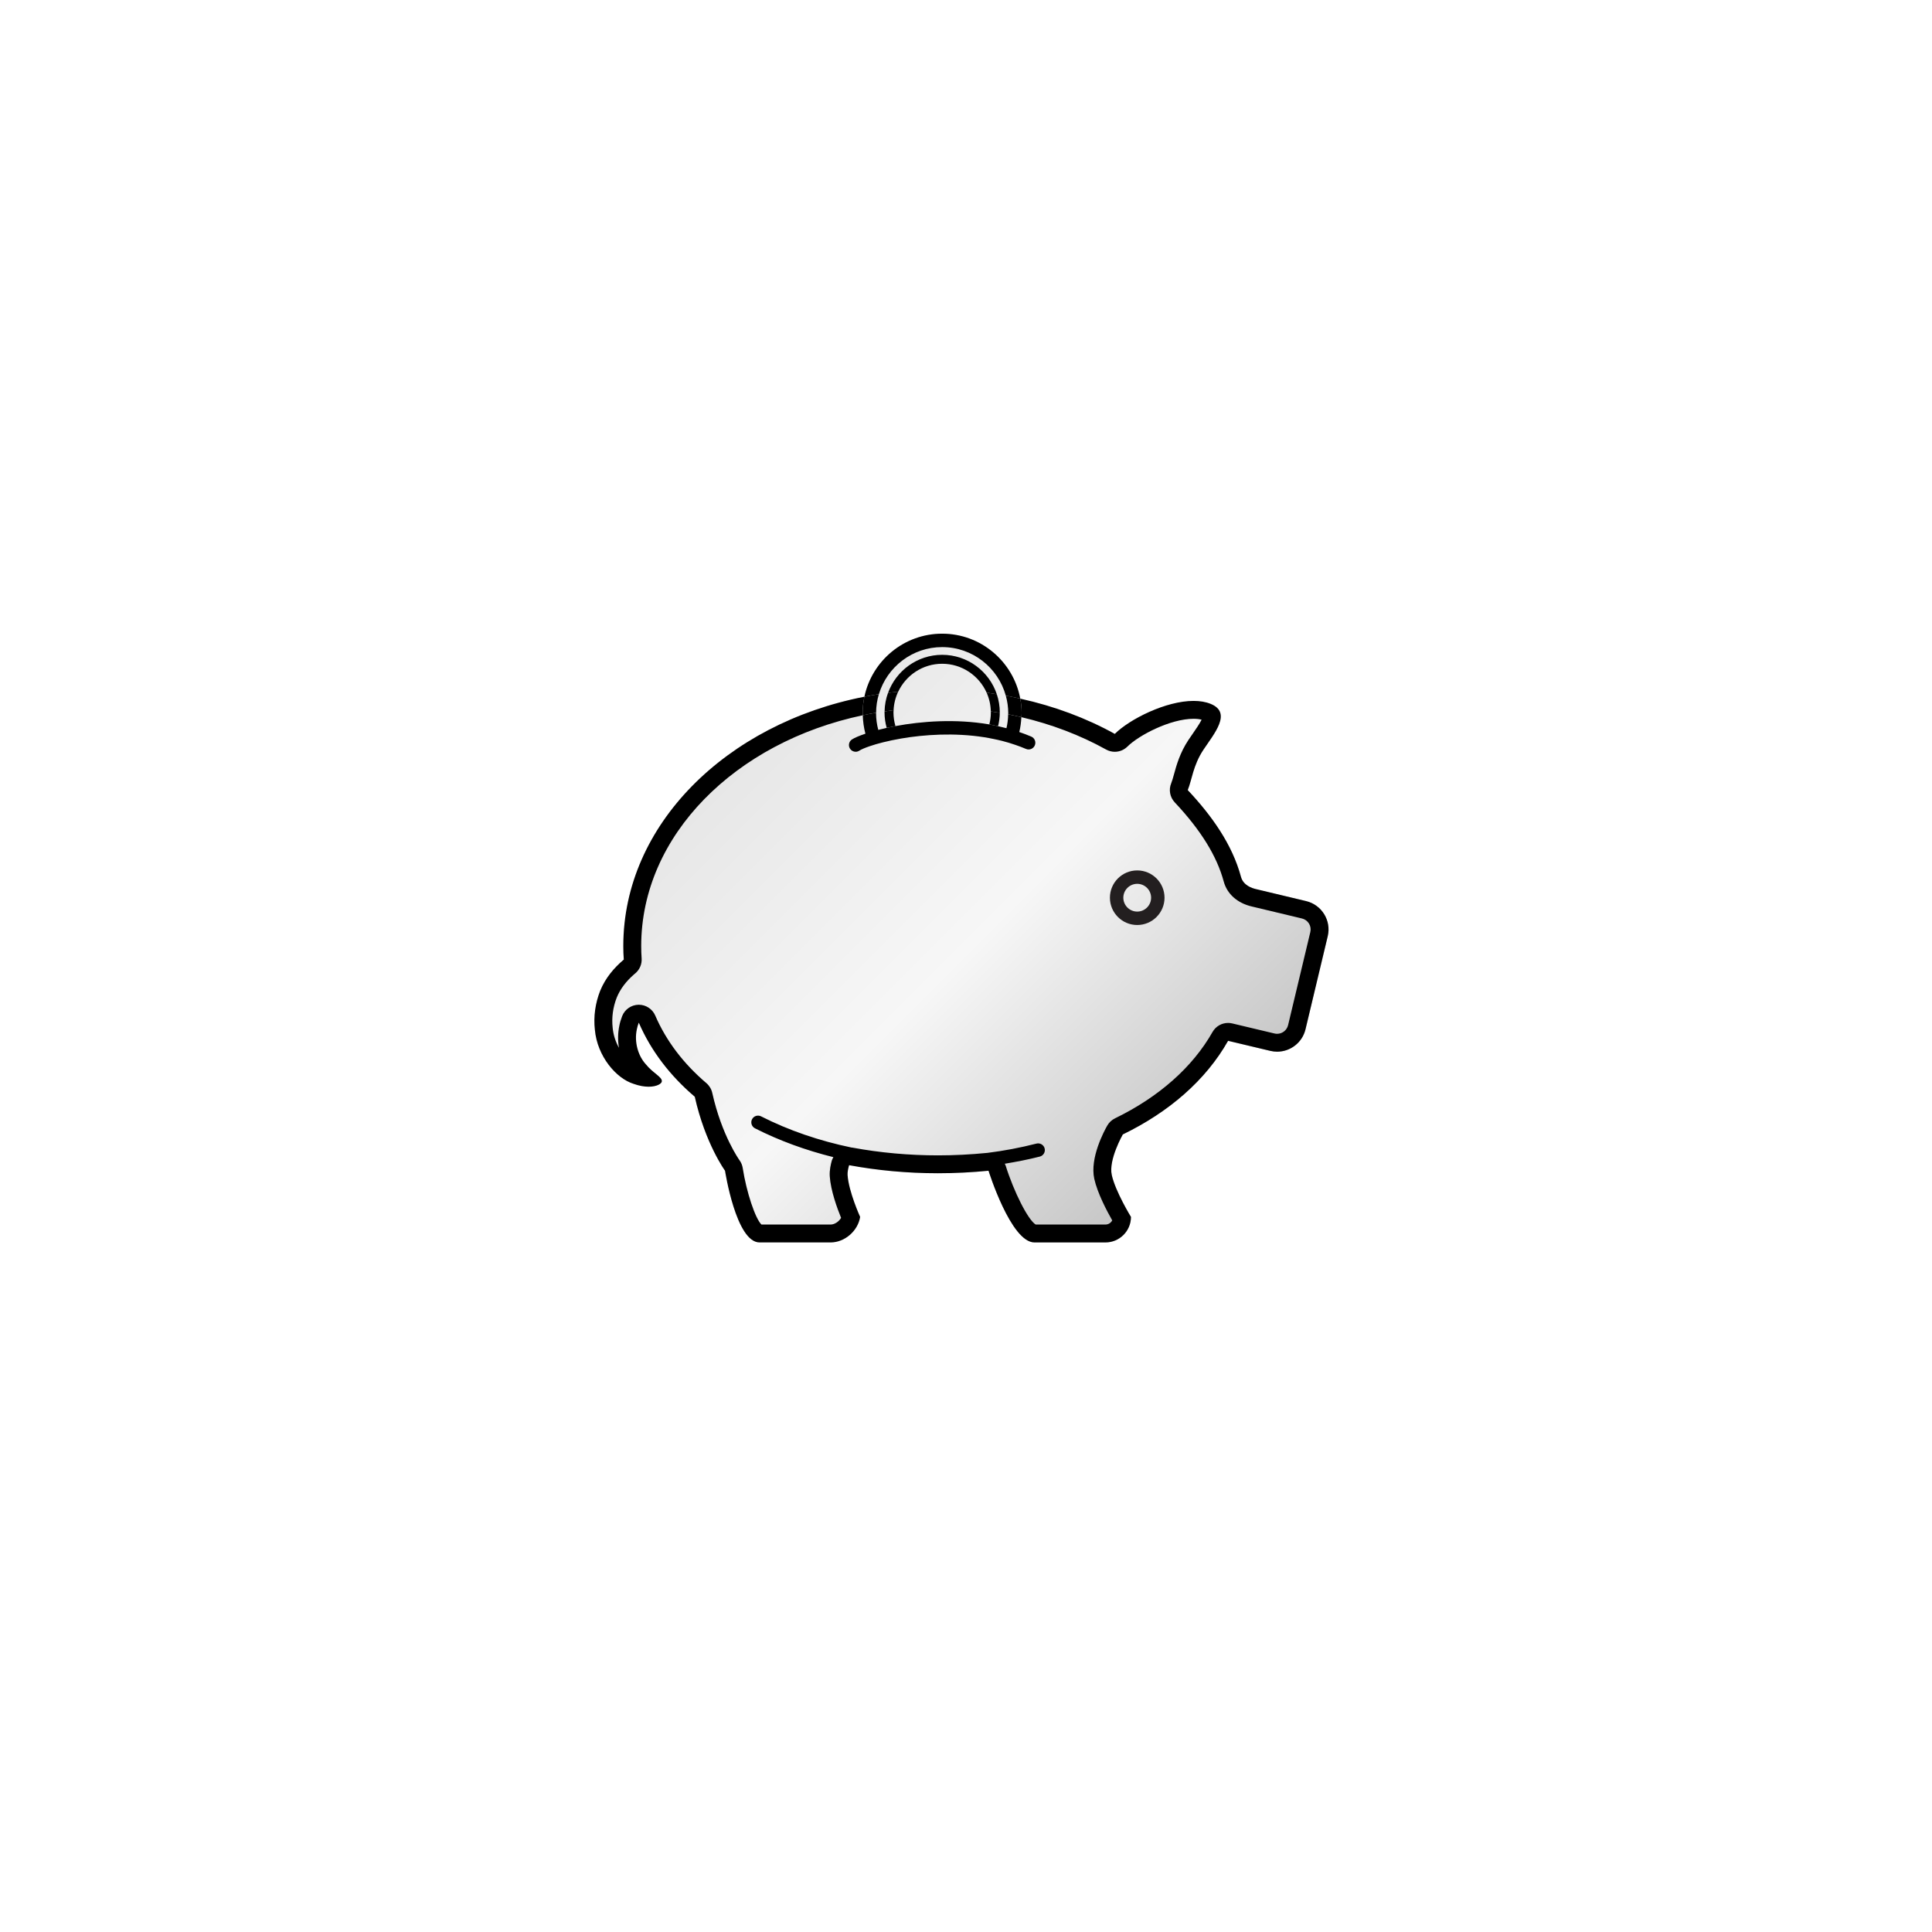
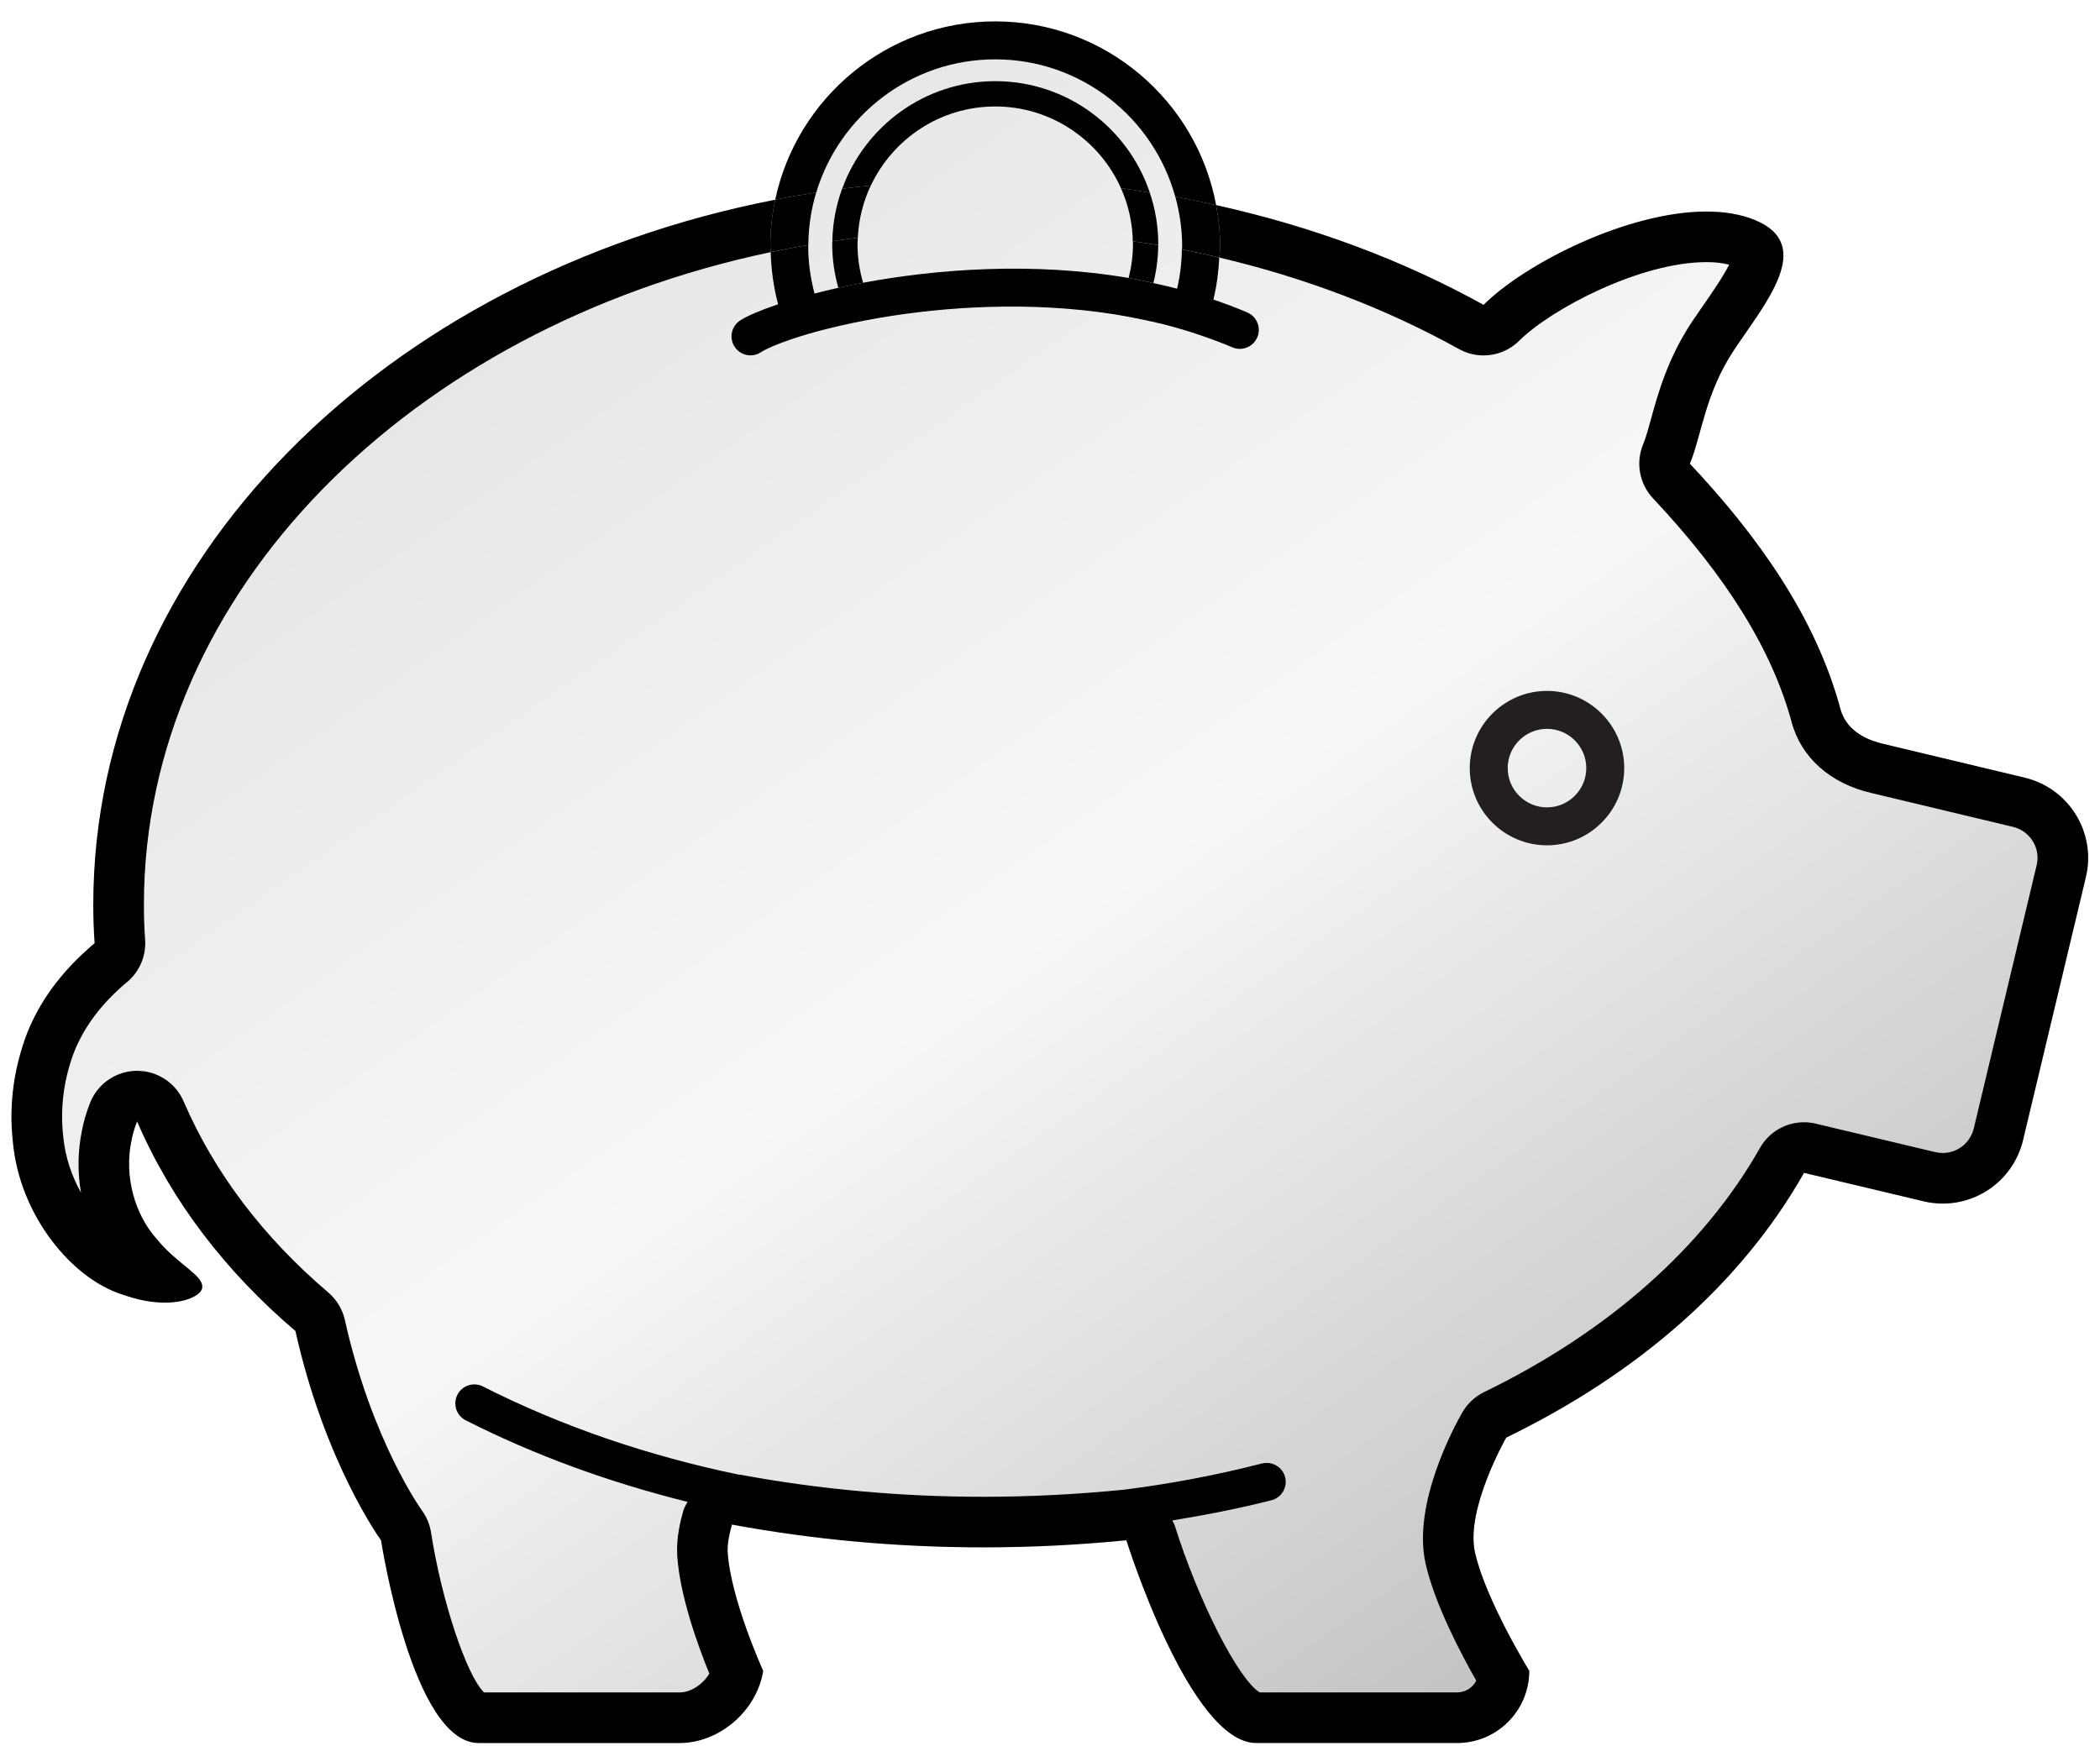
- <svg xmlns="http://www.w3.org/2000/svg" version="1.1" id="Layer_1" x="0px" y="0px" viewBox="0 0 216 216" enable-background="new 0 0 216 216" xml:space="preserve">
-   <g>
-     <linearGradient id="SVGID_1_" gradientUnits="userSpaceOnUse" x1="83.215" y1="82.04" x2="132.425" y2="131.249">
-       <stop offset="0" style="stop-color:#E6E6E6" />
-       <stop offset="0.5" style="stop-color:#F7F7F7" />
-       <stop offset="1" style="stop-color:#C4C4C4" />
+ <svg xmlns="http://www.w3.org/2000/svg" width="83px" height="69px" viewBox="0 0 83 69" version="1.1">
+   <defs>
+     <linearGradient x1="20.421%" y1="16.448%" x2="80.374%" y2="88.754%" id="linearGradient-1">
+       <stop stop-color="#E6E6E6" offset="0%" />
+       <stop stop-color="#F7F7F7" offset="50%" />
+       <stop stop-color="#C4C4C4" offset="100%" />
    </linearGradient>
-     <path fill="url(#SVGID_1_)" d="M146.023,100.742l-5.605-1.34c-0.426-0.1-1.412-0.399-1.676-1.373   c-0.979-3.63-3.262-6.836-5.951-9.697c0.463-1.115,0.594-2.76,1.746-4.497c1.205-1.816,3.234-4.145,0.828-5.136   c-0.568-0.234-1.221-0.337-1.92-0.337c-3.105,0-7.145,2.036-8.809,3.689c-3.186-1.766-6.754-3.1-10.57-3.942   c-0.766-4.127-4.387-7.263-8.731-7.263c-4.271,0-7.844,3.027-8.695,7.047c-15.456,3.019-26.952,14.348-26.952,27.868   c0,0.511,0.016,1.022,0.053,1.525c-0.04,0.033-0.084,0.068-0.126,0.104c-0.923,0.804-1.906,1.89-2.519,3.391   c-0.546,1.406-0.751,2.875-0.588,4.345c0.266,2.963,2.38,5.44,4.324,6.045c0.649,0.234,1.218,0.323,1.687,0.323   c0.928,0,1.469-0.347,1.475-0.599c0.058-0.489-0.999-0.92-1.803-1.926c-0.851-0.942-1.293-2.457-0.993-3.881   c0.049-0.261,0.127-0.516,0.222-0.758c1.37,3.175,3.517,5.95,6.259,8.286c1.17,5.244,3.383,8.273,3.383,8.273   s1.228,8.014,3.858,8.014h7.944c1.572,0,3.053-1.277,3.302-2.852c0,0-1.282-2.818-1.403-4.687   c-0.019-0.333,0.059-0.709,0.169-1.096c3.157,0.584,6.483,0.9,9.936,0.9c1.924,0,3.808-0.099,5.652-0.28   c0,0,2.502,8.014,5.131,8.014h7.943c1.572,0,2.85-1.277,2.85-2.852c0,0-1.732-2.818-2.146-4.687   c-0.379-1.708,1.236-4.534,1.236-4.534c5.16-2.505,9.264-6.046,11.77-10.466l4.721,1.124c0.256,0.061,0.512,0.091,0.762,0.091   c1.479,0,2.816-1.01,3.174-2.511l2.482-10.392C148.863,102.929,147.781,101.162,146.023,100.742z" />
-     <g>
-       <path fill="#231F20" d="M127.143,97.313c-1.684,0-3.053,1.369-3.053,3.052c0,1.683,1.369,3.052,3.053,3.052    c1.684,0,3.053-1.369,3.053-3.052C130.195,98.683,128.826,97.313,127.143,97.313z M127.143,101.917    c-0.855,0-1.553-0.696-1.553-1.552c0-0.855,0.697-1.552,1.553-1.552c0.855,0,1.553,0.696,1.553,1.552    C128.695,101.221,127.998,101.917,127.143,101.917z" />
-       <g>
-         <path fill="none" d="M115.303,82.353c0.379,0.165,0.555,0.606,0.391,0.986c-0.166,0.38-0.609,0.555-0.986,0.391     c-0.4-0.173-0.809-0.322-1.221-0.463c-0.479-0.165-0.963-0.31-1.453-0.436c-0.324-0.083-0.65-0.152-0.979-0.219     c-0.346-0.071-0.691-0.138-1.037-0.192c-3.328-0.518-6.67-0.298-9.273,0.149c-0.365,0.062-0.713,0.13-1.047,0.2     c-0.348,0.073-0.675,0.148-0.984,0.226c-0.562,0.141-1.046,0.285-1.458,0.425c-0.543,0.185-0.959,0.362-1.182,0.507     c-0.126,0.082-0.268,0.121-0.408,0.121c-0.245,0-0.485-0.12-0.629-0.341c-0.226-0.347-0.127-0.812,0.22-1.038     c0.279-0.182,0.808-0.408,1.5-0.641c-0.176-0.661-0.274-1.351-0.294-2.062c-14.238,2.998-24.774,13.425-24.774,25.795     c0,0.489,0.016,0.953,0.047,1.379c0.047,0.645-0.22,1.274-0.718,1.687l-0.066,0.054l-0.052,0.043     c-0.914,0.797-1.562,1.659-1.95,2.613c-0.422,1.087-0.578,2.231-0.452,3.368c0.075,0.836,0.342,1.598,0.704,2.242     c-0.14-0.811-0.131-1.653,0.041-2.471c0.06-0.322,0.169-0.698,0.316-1.074c0.295-0.755,1.018-1.257,1.828-1.271     c0.012,0,0.023,0,0.035,0c0.797,0,1.52,0.474,1.836,1.207c1.215,2.816,3.14,5.359,5.719,7.557     c0.331,0.281,0.561,0.663,0.655,1.087c1.066,4.781,3.026,7.502,3.045,7.529c0.189,0.259,0.314,0.559,0.362,0.877     c0.416,2.695,1.407,5.659,2.094,6.316h7.731c0.446,0,0.926-0.327,1.172-0.746c-0.435-1.065-1.166-3.061-1.269-4.663     c-0.039-0.696,0.119-1.345,0.241-1.773c0.037-0.129,0.108-0.235,0.167-0.351c-3.087-0.769-6.038-1.839-8.767-3.225     c-0.369-0.188-0.517-0.64-0.329-1.009c0.187-0.369,0.638-0.515,1.008-0.329c3.112,1.58,6.53,2.742,10.116,3.487     c0.03,0.004,0.061,0.002,0.091,0.008c3.11,0.575,6.331,0.867,9.572,0.867c1.798,0,3.634-0.091,5.455-0.271     c0.018-0.002,0.035-0.001,0.053-0.003c1.869-0.234,3.709-0.582,5.506-1.043c0.398-0.099,0.811,0.138,0.914,0.54     c0.102,0.401-0.139,0.811-0.541,0.913c-1.285,0.329-2.596,0.582-3.92,0.8c0.029,0.064,0.072,0.118,0.094,0.187     c0.943,3.01,2.52,6.097,3.361,6.61h7.805c0.33,0,0.615-0.189,0.756-0.465c-0.59-1.034-1.65-3.038-2.006-4.641     c-0.52-2.344,1.119-5.375,1.453-5.959c0.201-0.35,0.502-0.631,0.863-0.807c4.9-2.38,8.672-5.718,10.904-9.653     c0.359-0.637,1.031-1.014,1.738-1.014c0.154,0,0.309,0.018,0.463,0.055l4.721,1.124c0.1,0.024,0.201,0.036,0.299,0.036     c0.588,0,1.092-0.401,1.229-0.975l2.482-10.393c0.08-0.331,0.027-0.668-0.148-0.955c-0.178-0.289-0.457-0.492-0.787-0.57     l-5.605-1.34c-1.615-0.378-2.764-1.398-3.141-2.797c-0.77-2.85-2.562-5.744-5.479-8.849c-0.539-0.574-0.691-1.41-0.391-2.136     c0.104-0.247,0.201-0.598,0.312-1.003c0.277-1.01,0.66-2.393,1.613-3.832c0.15-0.226,0.311-0.457,0.475-0.693     c0.287-0.415,0.762-1.097,1-1.574c-0.256-0.067-0.561-0.101-0.898-0.101c-2.605,0-6.123,1.841-7.4,3.108     c-0.385,0.381-0.895,0.581-1.41,0.581c-0.33,0-0.664-0.082-0.969-0.251c-2.924-1.623-6.119-2.829-9.473-3.619     c-0.029,0.568-0.102,1.125-0.232,1.662C114.412,81.997,114.861,82.162,115.303,82.353z" />
-         <path d="M146.023,100.742l-5.605-1.34c-0.426-0.1-1.412-0.399-1.676-1.373c-0.979-3.63-3.262-6.836-5.951-9.697     c0.463-1.115,0.594-2.76,1.746-4.497c1.205-1.816,3.234-4.145,0.828-5.136c-0.568-0.234-1.221-0.337-1.92-0.337     c-3.105,0-7.145,2.036-8.809,3.689c-3.186-1.766-6.754-3.1-10.57-3.942c0.1,0.528,0.156,1.07,0.156,1.626     c0,0.151-0.02,0.297-0.029,0.446c3.354,0.79,6.549,1.996,9.473,3.619c0.305,0.169,0.639,0.251,0.969,0.251     c0.516,0,1.025-0.199,1.41-0.581c1.277-1.268,4.795-3.108,7.4-3.108c0.338,0,0.643,0.034,0.898,0.101     c-0.238,0.477-0.713,1.159-1,1.574c-0.164,0.236-0.324,0.468-0.475,0.693c-0.953,1.439-1.336,2.822-1.613,3.832     c-0.111,0.406-0.209,0.756-0.312,1.003c-0.301,0.727-0.148,1.562,0.391,2.136c2.916,3.104,4.709,5.999,5.479,8.849     c0.377,1.399,1.525,2.419,3.141,2.797l5.605,1.34c0.33,0.079,0.609,0.281,0.787,0.57c0.176,0.287,0.229,0.624,0.148,0.955     l-2.482,10.393c-0.137,0.573-0.641,0.975-1.229,0.975c-0.098,0-0.199-0.013-0.299-0.036l-4.721-1.124     c-0.154-0.037-0.309-0.055-0.463-0.055c-0.707,0-1.379,0.377-1.738,1.014c-2.232,3.936-6.004,7.273-10.904,9.653     c-0.361,0.176-0.662,0.457-0.863,0.807c-0.334,0.584-1.973,3.615-1.453,5.959c0.355,1.603,1.416,3.606,2.006,4.641     c-0.141,0.276-0.426,0.465-0.756,0.465h-7.805c-0.842-0.514-2.418-3.601-3.361-6.61c-0.021-0.068-0.064-0.122-0.094-0.187     c1.324-0.218,2.635-0.471,3.92-0.8c0.402-0.102,0.643-0.512,0.541-0.913c-0.104-0.402-0.516-0.639-0.914-0.54     c-1.797,0.461-3.637,0.809-5.506,1.043c-0.018,0.002-0.035,0.001-0.053,0.003c-1.82,0.18-3.657,0.271-5.455,0.271     c-3.241,0-6.461-0.292-9.572-0.867c-0.031-0.006-0.061-0.004-0.091-0.008c-3.586-0.745-7.004-1.907-10.116-3.487     c-0.37-0.186-0.822-0.04-1.008,0.329c-0.188,0.369-0.041,0.821,0.329,1.009c2.729,1.386,5.68,2.456,8.767,3.225     c-0.059,0.115-0.13,0.222-0.167,0.351c-0.122,0.429-0.28,1.077-0.241,1.773c0.104,1.603,0.834,3.598,1.269,4.663     c-0.246,0.419-0.726,0.746-1.172,0.746h-7.731c-0.687-0.657-1.678-3.621-2.094-6.316c-0.049-0.317-0.173-0.618-0.362-0.877     c-0.019-0.027-1.979-2.748-3.045-7.529c-0.095-0.424-0.325-0.806-0.655-1.087c-2.58-2.197-4.504-4.74-5.719-7.557     c-0.317-0.733-1.039-1.207-1.836-1.207c-0.011,0-0.023,0-0.035,0c-0.811,0.015-1.533,0.517-1.828,1.271     c-0.147,0.376-0.256,0.752-0.316,1.074c-0.172,0.817-0.181,1.66-0.041,2.471c-0.361-0.645-0.628-1.406-0.704-2.242     c-0.126-1.137,0.03-2.281,0.452-3.368c0.389-0.954,1.036-1.816,1.95-2.613l0.052-0.043l0.066-0.054     c0.498-0.413,0.766-1.042,0.718-1.687c-0.031-0.426-0.047-0.89-0.047-1.379c0-12.37,10.536-22.797,24.774-25.795     c-0.002-0.078-0.016-0.152-0.016-0.231c0-0.631,0.069-1.247,0.194-1.841c-15.457,3.019-26.953,14.348-26.953,27.868     c0,0.511,0.016,1.022,0.053,1.525c-0.04,0.033-0.084,0.068-0.126,0.104c-0.923,0.804-1.906,1.89-2.519,3.391     c-0.546,1.406-0.751,2.875-0.588,4.345c0.266,2.963,2.38,5.44,4.324,6.045c0.649,0.234,1.218,0.323,1.687,0.323     c0.928,0,1.468-0.347,1.474-0.599c0.058-0.489-0.999-0.92-1.803-1.926c-0.851-0.942-1.293-2.457-0.993-3.881     c0.049-0.261,0.127-0.516,0.222-0.758c1.37,3.175,3.517,5.95,6.259,8.286c1.17,5.244,3.383,8.273,3.383,8.273     s1.228,8.014,3.858,8.014h7.944c1.572,0,3.053-1.277,3.302-2.852c0,0-1.282-2.818-1.403-4.687     c-0.019-0.333,0.059-0.709,0.169-1.096c3.157,0.584,6.483,0.9,9.936,0.9c1.924,0,3.808-0.099,5.652-0.28     c0,0,2.502,8.014,5.131,8.014h7.943c1.572,0,2.85-1.277,2.85-2.852c0,0-1.732-2.818-2.146-4.687     c-0.379-1.708,1.236-4.534,1.236-4.534c5.16-2.505,9.264-6.046,11.77-10.466l4.721,1.124c0.256,0.061,0.512,0.091,0.762,0.091     c1.479,0,2.816-1.01,3.174-2.511l2.482-10.392C148.863,102.929,147.781,101.162,146.023,100.742z" />
-         <path fill="none" d="M105.336,73.209c2.842,0,5.254,1.851,6.109,4.409c0.336,0.052,0.674,0.099,1.006,0.158     c-0.861-3.126-3.721-5.431-7.116-5.431c-3.335,0-6.158,2.222-7.074,5.263c0.34-0.052,0.68-0.104,1.023-0.148     C100.185,74.985,102.554,73.209,105.336,73.209z" />
-         <path fill="none" d="M98.195,81.603c0.298-0.077,0.607-0.153,0.938-0.226c-0.153-0.55-0.241-1.126-0.241-1.724     c0-0.039,0.005-0.078,0.006-0.117c-0.317,0.046-0.634,0.093-0.949,0.146c0,0.017-0.002,0.034-0.002,0.051     C97.946,80.381,98.038,81.005,98.195,81.603z" />
-         <path fill="none" d="M111.586,81.191c0.314,0.068,0.627,0.139,0.938,0.221c0.117-0.501,0.182-1.019,0.191-1.552     c-0.311-0.061-0.623-0.115-0.938-0.169C111.773,80.208,111.705,80.709,111.586,81.191z" />
-         <path d="M99.905,79.396c-0.338,0.04-0.672,0.092-1.007,0.141c0,0.039-0.006,0.077-0.006,0.117c0,0.598,0.088,1.174,0.241,1.724     c0.313-0.069,0.64-0.136,0.98-0.2c-0.142-0.484-0.221-0.995-0.221-1.524C99.892,79.567,99.9,79.482,99.905,79.396z" />
-         <path d="M105.336,74.209c2.213,0,4.119,1.33,4.969,3.23c0.385,0.049,0.76,0.121,1.141,0.179     c-0.855-2.558-3.268-4.409-6.109-4.409c-2.782,0-5.151,1.776-6.051,4.251c0.375-0.049,0.754-0.088,1.134-0.127     C101.291,75.49,103.165,74.209,105.336,74.209z" />
-         <path d="M110.773,79.537c0.002,0.039,0.006,0.077,0.006,0.117c0,0.461-0.062,0.907-0.172,1.335     c0.328,0.056,0.652,0.132,0.979,0.202c0.119-0.482,0.188-0.983,0.191-1.5C111.445,79.634,111.109,79.585,110.773,79.537z" />
-         <path d="M100.418,77.333c-0.379,0.039-0.759,0.078-1.134,0.127c-0.237,0.651-0.374,1.348-0.387,2.077     c0.335-0.049,0.669-0.101,1.007-0.141C99.939,78.661,100.119,77.964,100.418,77.333z" />
-         <path d="M110.773,79.537c0.336,0.048,0.672,0.097,1.004,0.153c0-0.012,0.002-0.024,0.002-0.037c0-0.712-0.119-1.395-0.334-2.036     c-0.381-0.059-0.756-0.13-1.141-0.179C110.592,78.083,110.758,78.791,110.773,79.537z" />
-         <path d="M105.335,72.346c3.396,0,6.255,2.305,7.116,5.431c0.545,0.098,1.08,0.214,1.615,0.332     c-0.766-4.127-4.387-7.263-8.731-7.263c-4.27,0-7.844,3.027-8.694,7.047c0.536-0.105,1.076-0.2,1.621-0.285     C99.177,74.568,102,72.346,105.335,72.346z" />
-         <path d="M112.523,81.412c-0.311-0.082-0.623-0.153-0.938-0.221c-0.326-0.07-0.65-0.146-0.979-0.202     c-3.782-0.645-7.587-0.354-10.495,0.189c-0.34,0.063-0.667,0.13-0.98,0.2c-0.331,0.073-0.64,0.149-0.938,0.226     c-0.157-0.598-0.249-1.222-0.249-1.869c0-0.017,0.002-0.034,0.002-0.051c-0.499,0.085-0.995,0.178-1.486,0.282     c0.021,0.711,0.118,1.401,0.294,2.062c-0.692,0.233-1.221,0.459-1.5,0.641c-0.348,0.226-0.446,0.69-0.22,1.038     c0.144,0.221,0.384,0.341,0.629,0.341c0.14,0,0.282-0.039,0.408-0.121c0.222-0.145,0.639-0.322,1.182-0.507     c0.412-0.141,0.896-0.285,1.458-0.425c0.309-0.078,0.637-0.153,0.984-0.226c0.334-0.07,0.682-0.137,1.047-0.2     c2.602-0.447,5.945-0.667,9.273-0.149c0.346,0.054,0.691,0.121,1.037,0.192c0.328,0.067,0.654,0.136,0.979,0.219     c0.49,0.125,0.975,0.271,1.453,0.436c0.412,0.142,0.82,0.29,1.221,0.463c0.377,0.164,0.82-0.01,0.986-0.391     c0.164-0.38-0.012-0.822-0.391-0.986c-0.441-0.191-0.891-0.355-1.342-0.51c0.131-0.537,0.203-1.093,0.232-1.662     c-0.488-0.115-0.98-0.224-1.479-0.321C112.705,80.393,112.641,80.911,112.523,81.412z" />
-         <path d="M96.462,79.965c0.491-0.104,0.987-0.196,1.486-0.282c0.005-0.721,0.114-1.416,0.312-2.075     c-0.545,0.084-1.085,0.18-1.621,0.285c-0.126,0.594-0.194,1.21-0.194,1.841C96.446,79.813,96.46,79.888,96.462,79.965z" />
-         <path d="M112.723,79.734c0,0.042-0.006,0.083-0.008,0.125c0.498,0.097,0.99,0.206,1.479,0.321     c0.01-0.149,0.029-0.295,0.029-0.446c0-0.556-0.057-1.098-0.156-1.626c-0.535-0.118-1.07-0.234-1.615-0.332     C112.623,78.401,112.723,79.056,112.723,79.734z" />
+   </defs>
+   <g id="Page-1" stroke="none" stroke-width="1" fill="none" fill-rule="evenodd">
+     <g id="rh-icon-piggybank">
+       <g id="Group">
+         <path d="M80.023,30.742 L74.418,29.402 C73.992,29.302 73.006,29.003 72.742,28.029 C71.763,24.399 69.48,21.193 66.791,18.332 C67.254,17.217 67.385,15.572 68.537,13.835 C69.742,12.019 71.771,9.69 69.365,8.699 C68.797,8.465 68.144,8.362 67.445,8.362 C64.34,8.362 60.3,10.398 58.636,12.051 C55.45,10.285 51.882,8.951 48.066,8.109 C47.3,3.982 43.679,0.846 39.335,0.846 C35.064,0.846 31.491,3.873 30.64,7.893 C15.184,10.912 3.688,22.241 3.688,35.761 C3.688,36.272 3.704,36.783 3.741,37.286 C3.701,37.319 3.657,37.354 3.615,37.39 C2.692,38.194 1.709,39.28 1.096,40.781 C0.55,42.187 0.345,43.656 0.508,45.126 C0.774,48.089 2.888,50.566 4.832,51.171 C5.481,51.405 6.05,51.494 6.519,51.494 C7.447,51.494 7.988,51.147 7.994,50.895 C8.052,50.406 6.995,49.975 6.191,48.969 C5.34,48.027 4.898,46.512 5.198,45.088 C5.247,44.827 5.325,44.572 5.42,44.33 C6.79,47.505 8.937,50.28 11.679,52.616 C12.849,57.86 15.062,60.889 15.062,60.889 C15.062,60.889 16.29,68.903 18.92,68.903 L26.864,68.903 C28.436,68.903 29.917,67.626 30.166,66.051 C30.166,66.051 28.884,63.233 28.763,61.364 C28.744,61.031 28.822,60.655 28.932,60.268 C32.089,60.852 35.415,61.168 38.868,61.168 C40.792,61.168 42.676,61.069 44.52,60.888 C44.52,60.888 47.022,68.902 49.651,68.902 L57.594,68.902 C59.166,68.902 60.444,67.625 60.444,66.05 C60.444,66.05 58.712,63.232 58.298,61.363 C57.919,59.655 59.534,56.829 59.534,56.829 C64.694,54.324 68.798,50.783 71.304,46.363 L76.025,47.487 C76.281,47.548 76.537,47.578 76.787,47.578 C78.266,47.578 79.603,46.568 79.961,45.067 L82.443,34.675 C82.863,32.929 81.781,31.162 80.023,30.742 L80.023,30.742 Z" id="Shape" fill="url(#linearGradient-1)" />
+         <g id="Shape">
+           <path d="M61.143,27.313 C59.459,27.313 58.09,28.682 58.09,30.365 C58.09,32.048 59.459,33.417 61.143,33.417 C62.827,33.417 64.196,32.048 64.196,30.365 C64.195,28.683 62.826,27.313 61.143,27.313 L61.143,27.313 Z M61.143,31.917 C60.288,31.917 59.59,31.221 59.59,30.365 C59.59,29.51 60.287,28.813 61.143,28.813 C61.998,28.813 62.696,29.509 62.696,30.365 C62.695,31.221 61.998,31.917 61.143,31.917 L61.143,31.917 Z" fill="#231F20" />
+           <g>
+             <path d="M49.303,12.353 C49.682,12.518 49.858,12.959 49.694,13.339 C49.528,13.719 49.085,13.894 48.708,13.73 C48.308,13.557 47.899,13.408 47.487,13.267 C47.008,13.102 46.524,12.957 46.034,12.831 C45.71,12.748 45.384,12.679 45.055,12.612 C44.709,12.541 44.364,12.474 44.018,12.42 C40.69,11.902 37.348,12.122 34.745,12.569 C34.38,12.631 34.032,12.699 33.698,12.769 C33.35,12.842 33.023,12.917 32.714,12.995 C32.152,13.136 31.668,13.28 31.256,13.42 C30.713,13.605 30.297,13.782 30.074,13.927 C29.948,14.009 29.806,14.048 29.666,14.048 C29.421,14.048 29.181,13.928 29.037,13.707 C28.811,13.36 28.91,12.895 29.257,12.669 C29.536,12.487 30.065,12.261 30.757,12.028 C30.581,11.367 30.483,10.677 30.463,9.966 C16.225,12.964 5.689,23.391 5.689,35.761 C5.689,36.25 5.705,36.714 5.736,37.14 C5.783,37.785 5.516,38.414 5.018,38.827 L4.952,38.881 L4.9,38.924 C3.986,39.721 3.338,40.583 2.95,41.537 C2.528,42.624 2.372,43.768 2.498,44.905 C2.573,45.741 2.84,46.503 3.202,47.147 C3.062,46.336 3.071,45.494 3.243,44.676 C3.303,44.354 3.412,43.978 3.559,43.602 C3.854,42.847 4.577,42.345 5.387,42.331 L5.422,42.331 C6.219,42.331 6.942,42.805 7.258,43.538 C8.473,46.354 10.398,48.897 12.977,51.095 C13.308,51.376 13.538,51.758 13.632,52.182 C14.698,56.963 16.658,59.684 16.677,59.711 C16.866,59.97 16.991,60.27 17.039,60.588 C17.455,63.283 18.446,66.247 19.133,66.904 L26.864,66.904 C27.31,66.904 27.79,66.577 28.036,66.158 C27.601,65.093 26.87,63.097 26.767,61.495 C26.728,60.799 26.886,60.15 27.008,59.722 C27.045,59.593 27.116,59.487 27.175,59.371 C24.088,58.602 21.137,57.532 18.408,56.146 C18.039,55.958 17.891,55.506 18.079,55.137 C18.266,54.768 18.717,54.622 19.087,54.808 C22.199,56.388 25.617,57.55 29.203,58.295 C29.233,58.299 29.264,58.297 29.294,58.303 C32.404,58.878 35.625,59.17 38.866,59.17 C40.664,59.17 42.5,59.079 44.321,58.899 C44.339,58.897 44.356,58.898 44.374,58.896 C46.243,58.662 48.083,58.314 49.88,57.853 C50.278,57.754 50.691,57.991 50.794,58.393 C50.896,58.794 50.655,59.204 50.253,59.306 C48.968,59.635 47.657,59.888 46.333,60.106 C46.362,60.17 46.405,60.224 46.427,60.293 C47.37,63.303 48.947,66.39 49.788,66.903 L57.593,66.903 C57.923,66.903 58.208,66.714 58.349,66.438 C57.759,65.404 56.699,63.4 56.343,61.797 C55.823,59.453 57.462,56.422 57.796,55.838 C57.997,55.488 58.298,55.207 58.659,55.031 C63.559,52.651 67.331,49.313 69.563,45.378 C69.922,44.741 70.594,44.364 71.301,44.364 C71.455,44.364 71.61,44.382 71.764,44.419 L76.485,45.543 C76.585,45.567 76.686,45.579 76.784,45.579 C77.372,45.579 77.876,45.178 78.013,44.604 L80.495,34.211 C80.575,33.88 80.522,33.543 80.347,33.256 C80.169,32.967 79.89,32.764 79.56,32.686 L73.955,31.346 C72.34,30.968 71.191,29.948 70.814,28.549 C70.044,25.699 68.252,22.805 65.335,19.7 C64.796,19.126 64.644,18.29 64.944,17.564 C65.048,17.317 65.145,16.966 65.256,16.561 C65.533,15.551 65.916,14.168 66.869,12.729 C67.019,12.503 67.18,12.272 67.344,12.036 C67.631,11.621 68.106,10.939 68.344,10.462 C68.088,10.395 67.783,10.361 67.446,10.361 C64.841,10.361 61.323,12.202 60.046,13.469 C59.661,13.85 59.151,14.05 58.636,14.05 C58.306,14.05 57.972,13.968 57.667,13.799 C54.743,12.176 51.548,10.97 48.194,10.18 C48.165,10.748 48.092,11.305 47.962,11.842 C48.412,11.997 48.861,12.162 49.303,12.353 L49.303,12.353 Z" />
+             <path d="M80.023,30.742 L74.418,29.402 C73.992,29.302 73.006,29.003 72.742,28.029 C71.763,24.399 69.48,21.193 66.791,18.332 C67.254,17.217 67.385,15.572 68.537,13.835 C69.742,12.019 71.771,9.69 69.365,8.699 C68.797,8.465 68.144,8.362 67.445,8.362 C64.34,8.362 60.3,10.398 58.636,12.051 C55.45,10.285 51.882,8.951 48.066,8.109 C48.166,8.637 48.222,9.179 48.222,9.735 C48.222,9.886 48.202,10.032 48.193,10.181 C51.547,10.971 54.742,12.177 57.666,13.8 C57.971,13.969 58.305,14.051 58.635,14.051 C59.151,14.051 59.66,13.852 60.045,13.47 C61.322,12.202 64.84,10.362 67.445,10.362 C67.783,10.362 68.088,10.396 68.343,10.463 C68.105,10.94 67.63,11.622 67.343,12.037 C67.179,12.273 67.019,12.505 66.868,12.73 C65.915,14.169 65.532,15.552 65.255,16.562 C65.144,16.968 65.046,17.318 64.943,17.565 C64.642,18.292 64.795,19.127 65.334,19.701 C68.25,22.805 70.043,25.7 70.813,28.55 C71.19,29.949 72.338,30.969 73.954,31.347 L79.559,32.687 C79.889,32.766 80.168,32.968 80.346,33.257 C80.522,33.544 80.575,33.881 80.494,34.212 L78.012,44.605 C77.875,45.178 77.371,45.58 76.783,45.58 C76.685,45.58 76.584,45.567 76.484,45.544 L71.763,44.42 C71.609,44.383 71.454,44.365 71.3,44.365 C70.593,44.365 69.921,44.742 69.562,45.379 C67.33,49.315 63.558,52.652 58.658,55.032 C58.297,55.208 57.996,55.489 57.795,55.839 C57.461,56.423 55.822,59.454 56.342,61.798 C56.697,63.401 57.758,65.404 58.348,66.439 C58.207,66.715 57.922,66.904 57.592,66.904 L49.787,66.904 C48.945,66.39 47.369,63.303 46.426,60.294 C46.405,60.226 46.362,60.172 46.332,60.107 C47.656,59.889 48.967,59.636 50.252,59.307 C50.654,59.205 50.895,58.795 50.793,58.394 C50.689,57.992 50.277,57.755 49.879,57.854 C48.082,58.315 46.242,58.663 44.373,58.897 C44.355,58.899 44.338,58.898 44.32,58.9 C42.5,59.08 40.663,59.171 38.865,59.171 C35.624,59.171 32.404,58.879 29.293,58.304 C29.262,58.298 29.232,58.3 29.202,58.296 C25.616,57.551 22.198,56.389 19.086,54.809 C18.716,54.623 18.264,54.769 18.078,55.138 C17.89,55.507 18.037,55.959 18.407,56.147 C21.136,57.533 24.087,58.603 27.174,59.372 C27.115,59.487 27.044,59.594 27.007,59.723 C26.885,60.152 26.727,60.8 26.766,61.496 C26.87,63.099 27.6,65.094 28.035,66.159 C27.789,66.578 27.309,66.905 26.863,66.905 L19.132,66.905 C18.445,66.248 17.454,63.284 17.038,60.589 C16.989,60.272 16.865,59.971 16.676,59.712 C16.657,59.685 14.697,56.964 13.631,52.183 C13.536,51.759 13.306,51.377 12.976,51.096 C10.396,48.899 8.472,46.356 7.257,43.539 C6.94,42.806 6.218,42.332 5.421,42.332 L5.386,42.332 C4.575,42.347 3.853,42.849 3.558,43.603 C3.411,43.979 3.302,44.355 3.242,44.677 C3.07,45.494 3.061,46.337 3.201,47.148 C2.84,46.503 2.573,45.742 2.497,44.906 C2.371,43.769 2.527,42.625 2.949,41.538 C3.338,40.584 3.985,39.722 4.899,38.925 L4.951,38.882 L5.017,38.828 C5.515,38.415 5.783,37.786 5.735,37.141 C5.704,36.715 5.688,36.251 5.688,35.762 C5.688,23.392 16.224,12.965 30.462,9.967 C30.46,9.889 30.446,9.815 30.446,9.736 C30.446,9.105 30.515,8.489 30.64,7.895 C15.183,10.914 3.687,22.243 3.687,35.763 C3.687,36.274 3.703,36.785 3.74,37.288 C3.7,37.321 3.656,37.356 3.614,37.392 C2.691,38.196 1.708,39.282 1.095,40.783 C0.549,42.189 0.344,43.658 0.507,45.128 C0.773,48.091 2.887,50.568 4.831,51.173 C5.48,51.407 6.049,51.496 6.518,51.496 C7.446,51.496 7.986,51.149 7.992,50.897 C8.05,50.408 6.993,49.977 6.189,48.971 C5.338,48.029 4.896,46.514 5.196,45.09 C5.245,44.829 5.323,44.574 5.418,44.332 C6.788,47.507 8.935,50.282 11.677,52.618 C12.847,57.862 15.06,60.891 15.06,60.891 C15.06,60.891 16.288,68.905 18.918,68.905 L26.862,68.905 C28.434,68.905 29.915,67.628 30.164,66.053 C30.164,66.053 28.882,63.235 28.761,61.366 C28.742,61.033 28.82,60.657 28.93,60.27 C32.087,60.854 35.413,61.17 38.866,61.17 C40.79,61.17 42.674,61.071 44.518,60.89 C44.518,60.89 47.02,68.904 49.649,68.904 L57.592,68.904 C59.164,68.904 60.442,67.627 60.442,66.052 C60.442,66.052 58.71,63.234 58.296,61.365 C57.917,59.657 59.532,56.831 59.532,56.831 C64.692,54.326 68.796,50.785 71.302,46.365 L76.023,47.489 C76.279,47.55 76.535,47.58 76.785,47.58 C78.264,47.58 79.601,46.57 79.959,45.069 L82.441,34.677 C82.863,32.929 81.781,31.162 80.023,30.742 L80.023,30.742 Z" fill="#000000" />
+             <path d="M39.336,3.209 C42.178,3.209 44.59,5.06 45.445,7.618 C45.781,7.67 46.119,7.717 46.451,7.776 C45.59,4.65 42.73,2.345 39.335,2.345 C36,2.345 33.177,4.567 32.261,7.608 C32.601,7.556 32.941,7.504 33.284,7.46 C34.185,4.985 36.554,3.209 39.336,3.209 L39.336,3.209 Z" />
+             <path d="M32.195,11.603 C32.493,11.526 32.802,11.45 33.133,11.377 C32.98,10.827 32.892,10.251 32.892,9.653 C32.892,9.614 32.897,9.575 32.898,9.536 C32.581,9.582 32.264,9.629 31.949,9.682 C31.949,9.699 31.947,9.716 31.947,9.733 C31.946,10.381 32.038,11.005 32.195,11.603 L32.195,11.603 Z" />
+             <path d="M45.586,11.191 C45.9,11.259 46.213,11.33 46.524,11.412 C46.641,10.911 46.706,10.393 46.715,9.86 C46.404,9.799 46.092,9.745 45.777,9.691 C45.773,10.208 45.705,10.709 45.586,11.191 L45.586,11.191 Z" />
+             <path d="M33.905,9.396 C33.567,9.436 33.233,9.488 32.898,9.537 C32.898,9.576 32.892,9.614 32.892,9.654 C32.892,10.252 32.98,10.828 33.133,11.378 C33.446,11.309 33.773,11.242 34.113,11.178 C33.971,10.694 33.892,10.183 33.892,9.654 C33.892,9.567 33.9,9.482 33.905,9.396 L33.905,9.396 Z" fill="#000000" />
+             <path d="M39.336,4.209 C41.549,4.209 43.455,5.539 44.305,7.439 C44.69,7.488 45.065,7.56 45.446,7.618 C44.591,5.06 42.178,3.209 39.337,3.209 C36.555,3.209 34.186,4.985 33.286,7.46 C33.661,7.411 34.04,7.372 34.42,7.333 C35.291,5.49 37.165,4.209 39.336,4.209 L39.336,4.209 Z" fill="#000000" />
+             <path d="M44.773,9.537 C44.775,9.576 44.779,9.614 44.779,9.654 C44.779,10.115 44.717,10.561 44.607,10.989 C44.935,11.045 45.259,11.121 45.586,11.191 C45.705,10.709 45.774,10.208 45.777,9.691 C45.445,9.634 45.109,9.585 44.773,9.537 L44.773,9.537 Z" fill="#000000" />
+             <path d="M34.418,7.333 C34.039,7.372 33.659,7.411 33.284,7.46 C33.047,8.111 32.91,8.808 32.897,9.537 C33.232,9.488 33.566,9.436 33.904,9.396 C33.939,8.661 34.119,7.964 34.418,7.333 L34.418,7.333 Z" fill="#000000" />
+             <path d="M44.773,9.537 C45.109,9.585 45.445,9.634 45.777,9.69 C45.777,9.678 45.779,9.666 45.779,9.653 C45.779,8.941 45.66,8.258 45.445,7.617 C45.064,7.558 44.689,7.487 44.304,7.438 C44.592,8.083 44.758,8.791 44.773,9.537 L44.773,9.537 Z" fill="#000000" />
+             <path d="M39.335,2.346 C42.731,2.346 45.59,4.651 46.451,7.777 C46.996,7.875 47.531,7.991 48.066,8.109 C47.3,3.982 43.679,0.846 39.335,0.846 C35.065,0.846 31.491,3.873 30.641,7.893 C31.177,7.788 31.717,7.693 32.262,7.608 C33.177,4.568 36,2.346 39.335,2.346 L39.335,2.346 Z" fill="#000000" />
+             <path d="M46.523,11.412 C46.212,11.33 45.9,11.259 45.585,11.191 C45.259,11.121 44.935,11.045 44.606,10.989 C40.824,10.344 37.019,10.635 34.111,11.178 C33.771,11.241 33.444,11.308 33.131,11.378 C32.8,11.451 32.491,11.527 32.193,11.604 C32.036,11.006 31.944,10.382 31.944,9.735 C31.944,9.718 31.946,9.701 31.946,9.684 C31.447,9.769 30.951,9.862 30.46,9.966 C30.481,10.677 30.578,11.367 30.754,12.028 C30.062,12.261 29.533,12.487 29.254,12.669 C28.906,12.895 28.808,13.359 29.034,13.707 C29.178,13.928 29.418,14.048 29.663,14.048 C29.803,14.048 29.945,14.009 30.071,13.927 C30.293,13.782 30.71,13.605 31.253,13.42 C31.665,13.279 32.149,13.135 32.711,12.995 C33.02,12.917 33.348,12.842 33.695,12.769 C34.029,12.699 34.377,12.632 34.742,12.569 C37.344,12.122 40.687,11.902 44.015,12.42 C44.361,12.474 44.706,12.541 45.052,12.612 C45.38,12.679 45.706,12.748 46.031,12.831 C46.521,12.956 47.006,13.102 47.484,13.267 C47.896,13.409 48.304,13.557 48.705,13.73 C49.082,13.894 49.525,13.72 49.691,13.339 C49.855,12.959 49.679,12.517 49.3,12.353 C48.859,12.162 48.409,11.998 47.958,11.843 C48.089,11.306 48.161,10.75 48.19,10.181 C47.702,10.066 47.21,9.957 46.711,9.86 C46.705,10.393 46.641,10.911 46.523,11.412 L46.523,11.412 Z" fill="#000000" />
+             <path d="M30.462,9.965 C30.953,9.861 31.449,9.769 31.948,9.683 C31.953,8.962 32.062,8.267 32.26,7.608 C31.715,7.692 31.175,7.788 30.639,7.893 C30.513,8.487 30.445,9.103 30.445,9.734 C30.446,9.813 30.46,9.888 30.462,9.965 L30.462,9.965 Z" fill="#000000" />
+             <path d="M46.723,9.734 C46.723,9.776 46.717,9.817 46.715,9.859 C47.213,9.956 47.705,10.065 48.194,10.18 C48.204,10.031 48.223,9.885 48.223,9.734 C48.223,9.178 48.166,8.636 48.067,8.108 C47.532,7.99 46.997,7.874 46.452,7.776 C46.623,8.401 46.723,9.056 46.723,9.734 L46.723,9.734 Z" fill="#000000" />
+           </g>
+         </g>
      </g>
    </g>
  </g>
</svg>
